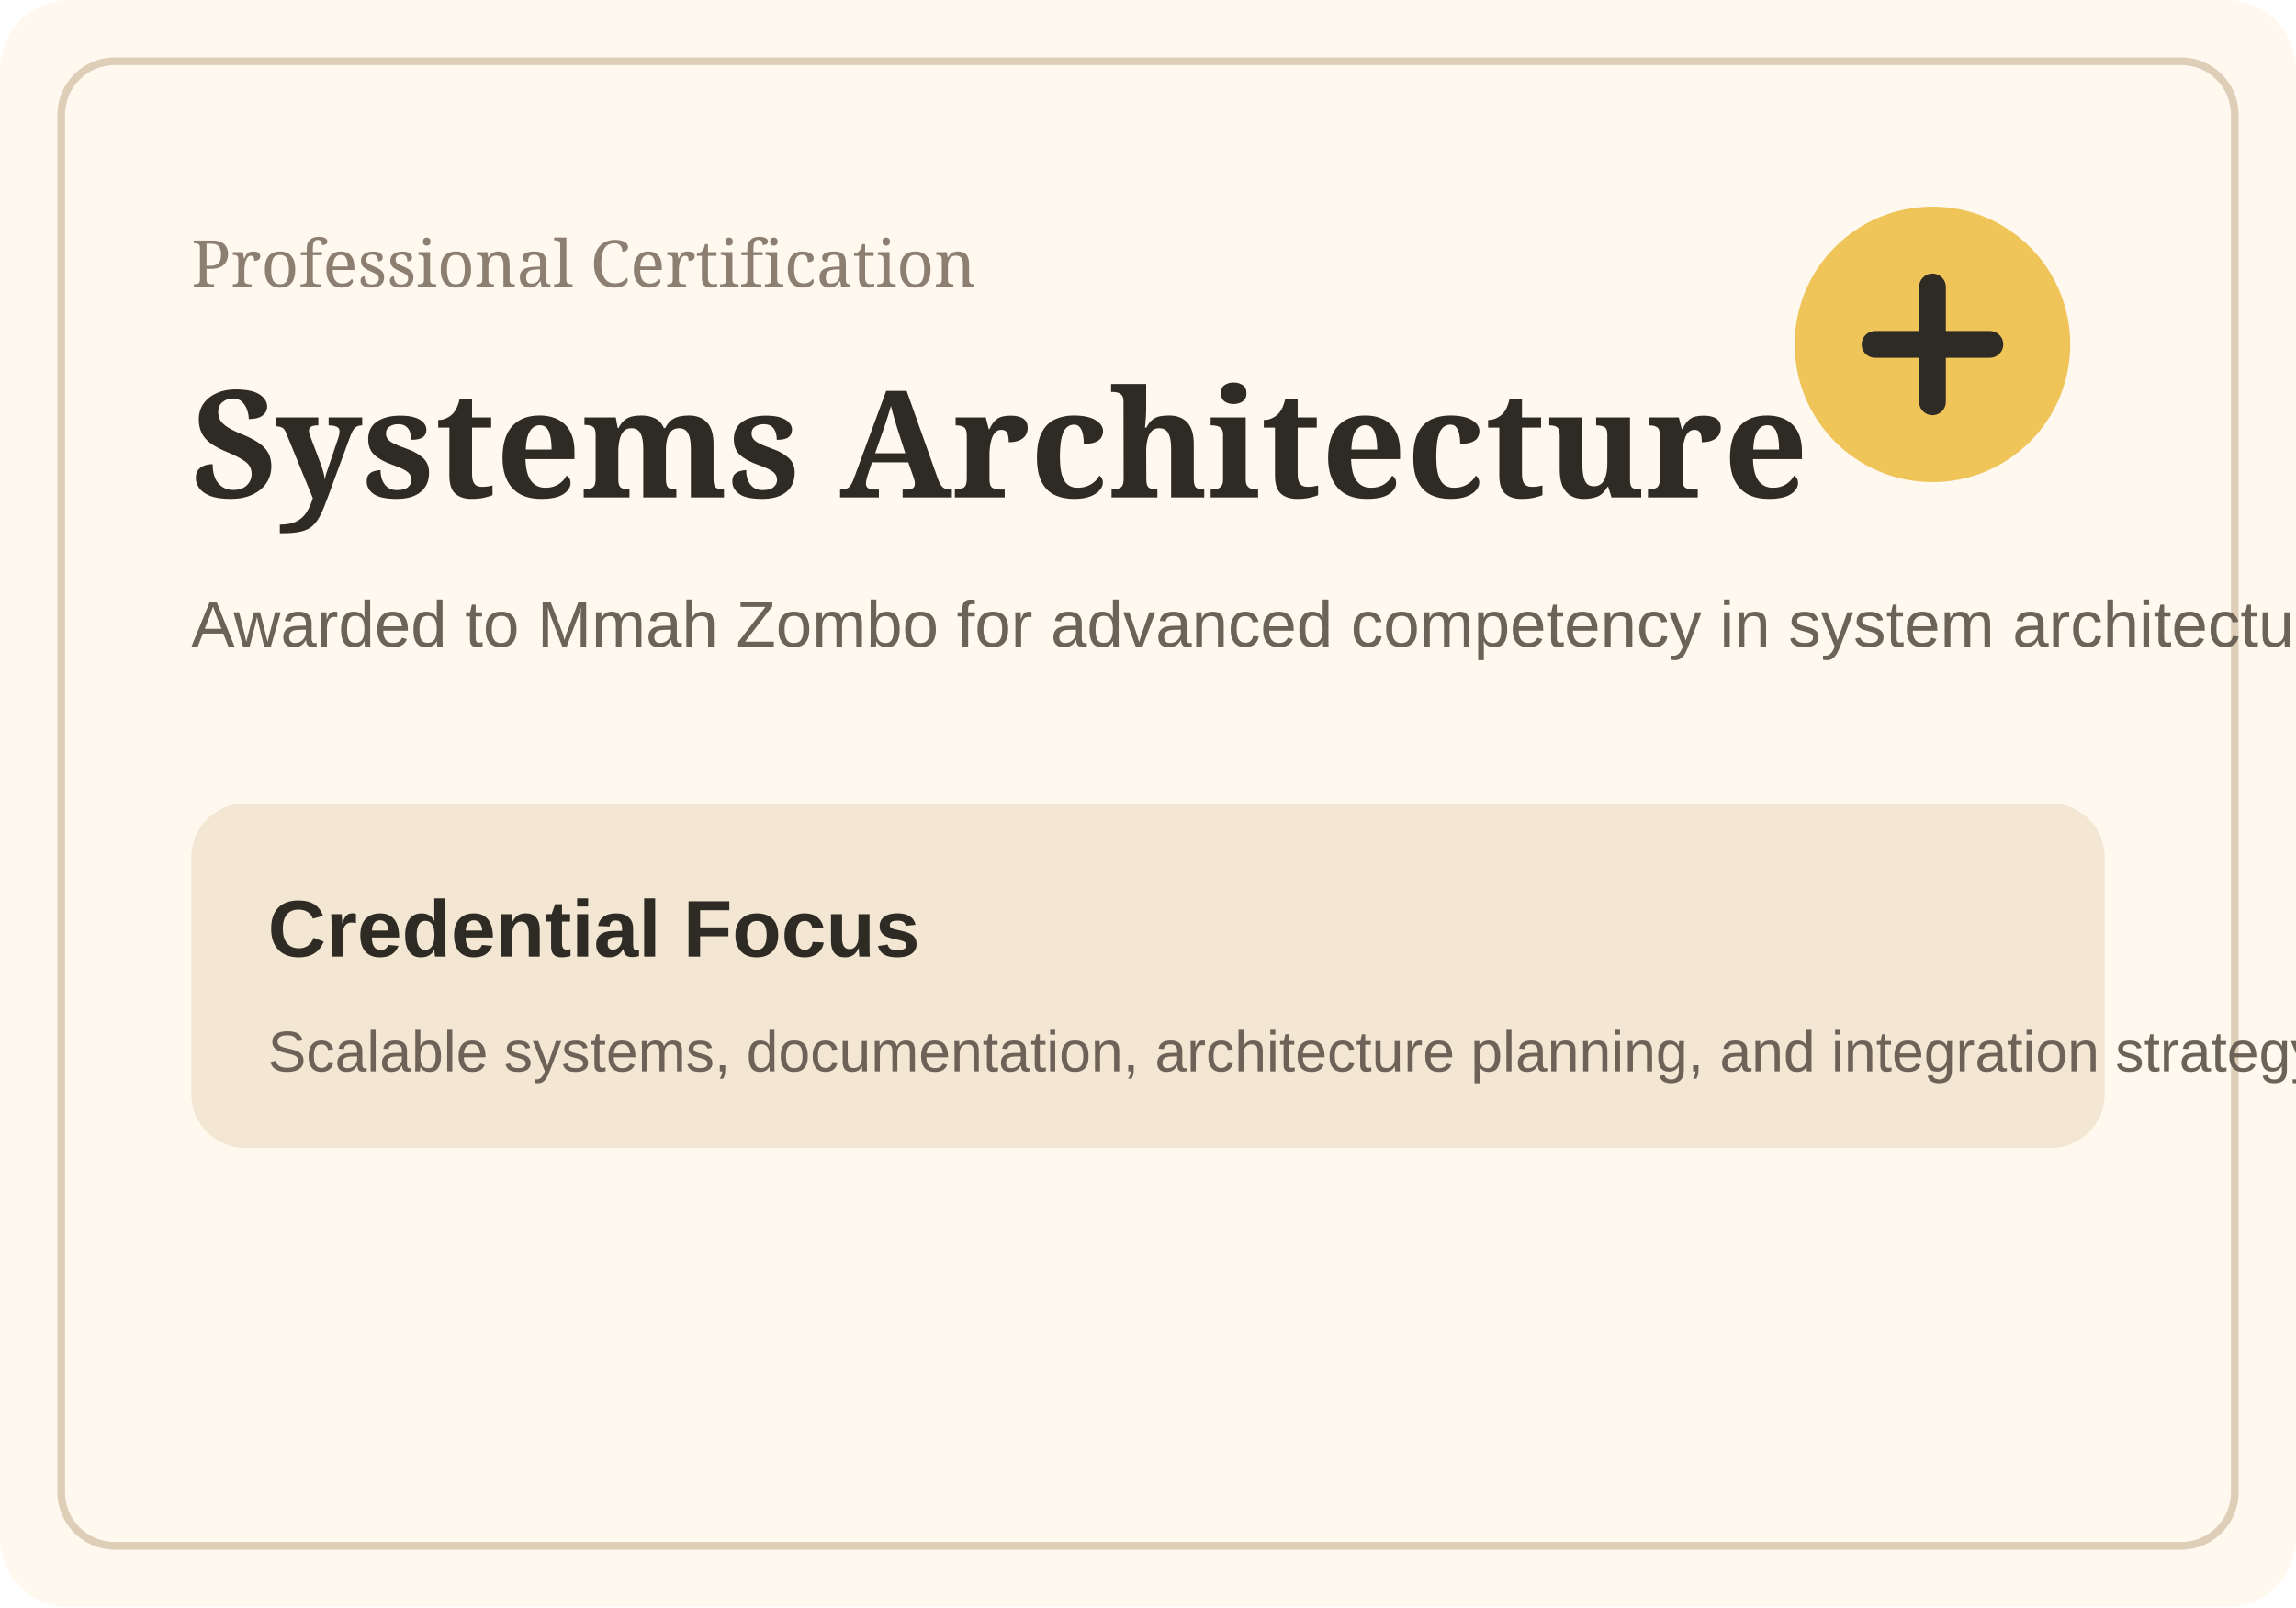
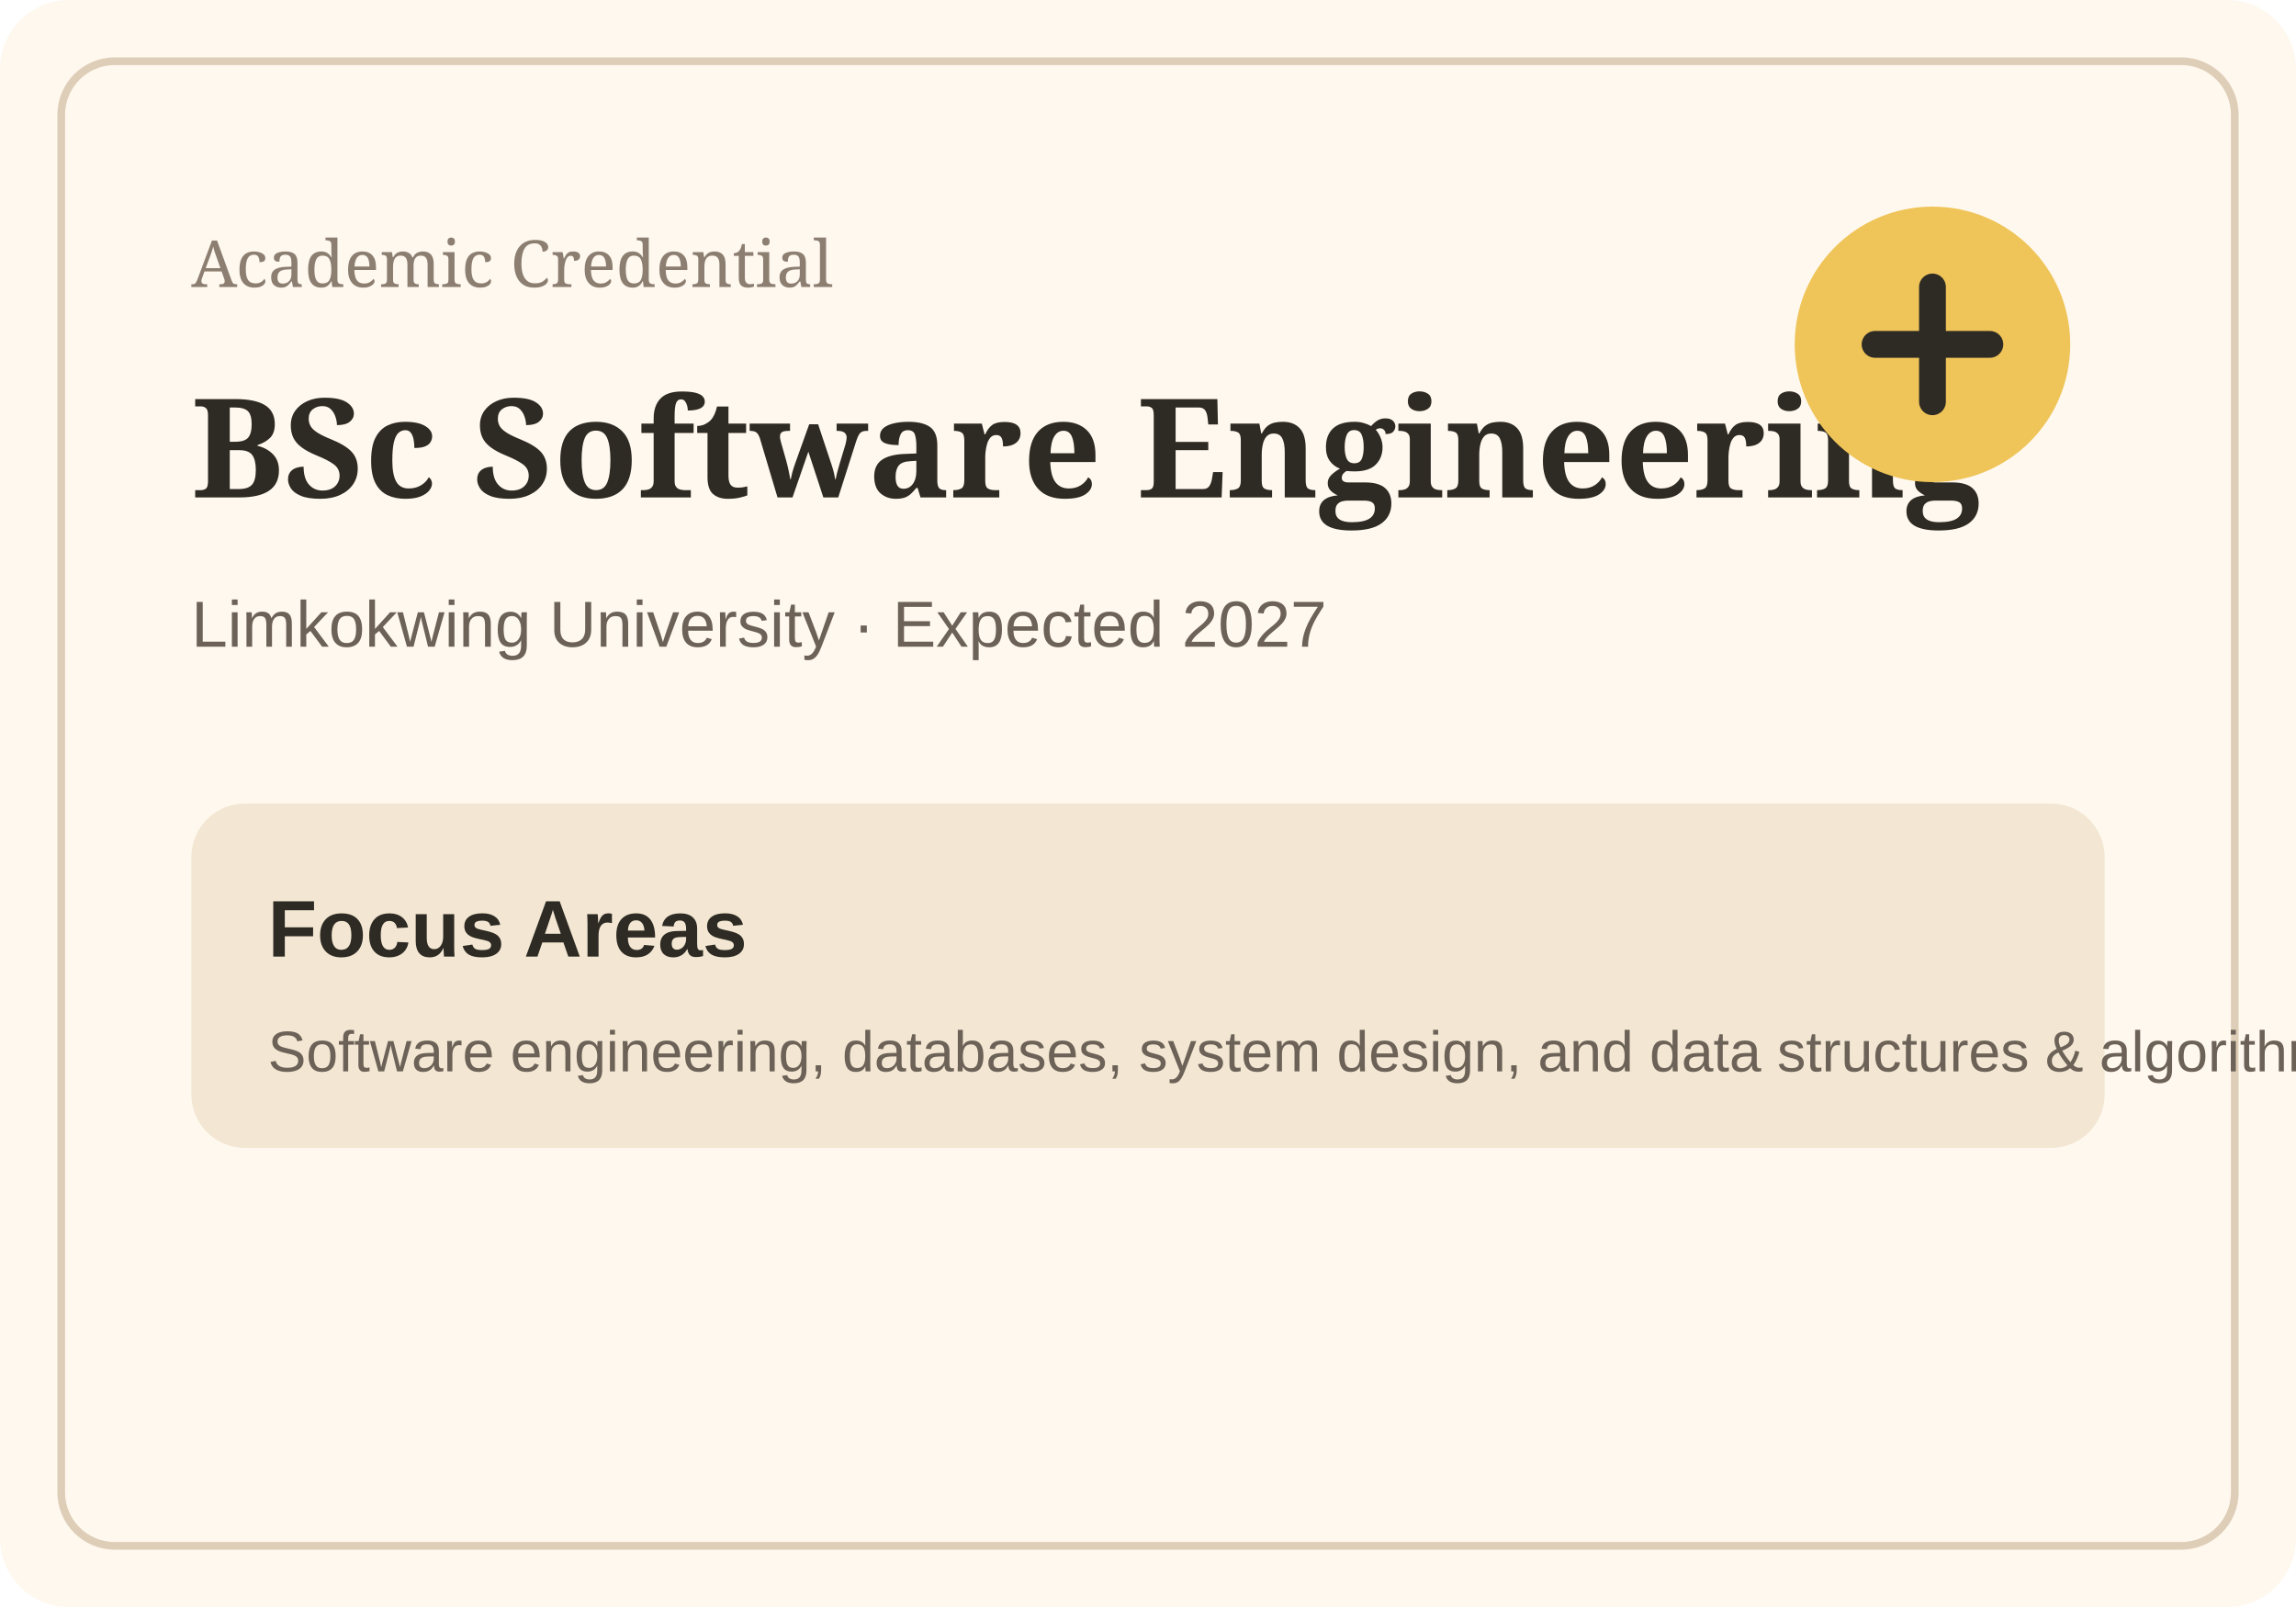
<svg xmlns="http://www.w3.org/2000/svg" viewBox="0 0 1200 840">
  <rect width="1200" height="840" rx="36" fill="#fff8ee" />
  <rect x="32" y="32" width="1136" height="776" rx="28" fill="none" stroke="#decdb7" stroke-width="4" />
-   <text x="100" y="150" fill="#8c7f72" font-family="Georgia, serif" font-size="34">Professional Certification</text>
-   <text x="100" y="260" fill="#2e2b24" font-family="Georgia, serif" font-size="78" font-weight="700">Systems Architecture</text>
-   <text x="100" y="338" fill="#6c6257" font-family="Arial, sans-serif" font-size="34">Awarded to Mmah Zombo for advanced competency in system architecture design.</text>
+   <text x="100" y="150" fill="#8c7f72" font-family="Georgia, serif" font-size="34">Academic Credential</text>
+   <text x="100" y="260" fill="#2e2b24" font-family="Georgia, serif" font-size="72" font-weight="700">BSc Software Engineering</text>
+   <text x="100" y="338" fill="#6c6257" font-family="Arial, sans-serif" font-size="34">Limkokwing University · Expected 2027</text>
  <rect x="100" y="420" width="1000" height="180" rx="28" fill="#f3e7d3" />
-   <text x="140" y="500" fill="#2e2b24" font-family="Arial, sans-serif" font-size="42" font-weight="700">Credential Focus</text>
-   <text x="140" y="560" fill="#6c6257" font-family="Arial, sans-serif" font-size="30">Scalable systems, documentation, architecture planning, and integration strategy.</text>
+   <text x="140" y="500" fill="#2e2b24" font-family="Arial, sans-serif" font-size="42" font-weight="700">Focus Areas</text>
+   <text x="140" y="560" fill="#6c6257" font-family="Arial, sans-serif" font-size="30">Software engineering, databases, system design, and data structures &amp; algorithms.</text>
  <circle cx="1010" cy="180" r="72" fill="#efc458" />
  <path d="M980 180h60M1010 150v60" stroke="#2e2b24" stroke-width="14" stroke-linecap="round" />
</svg>
